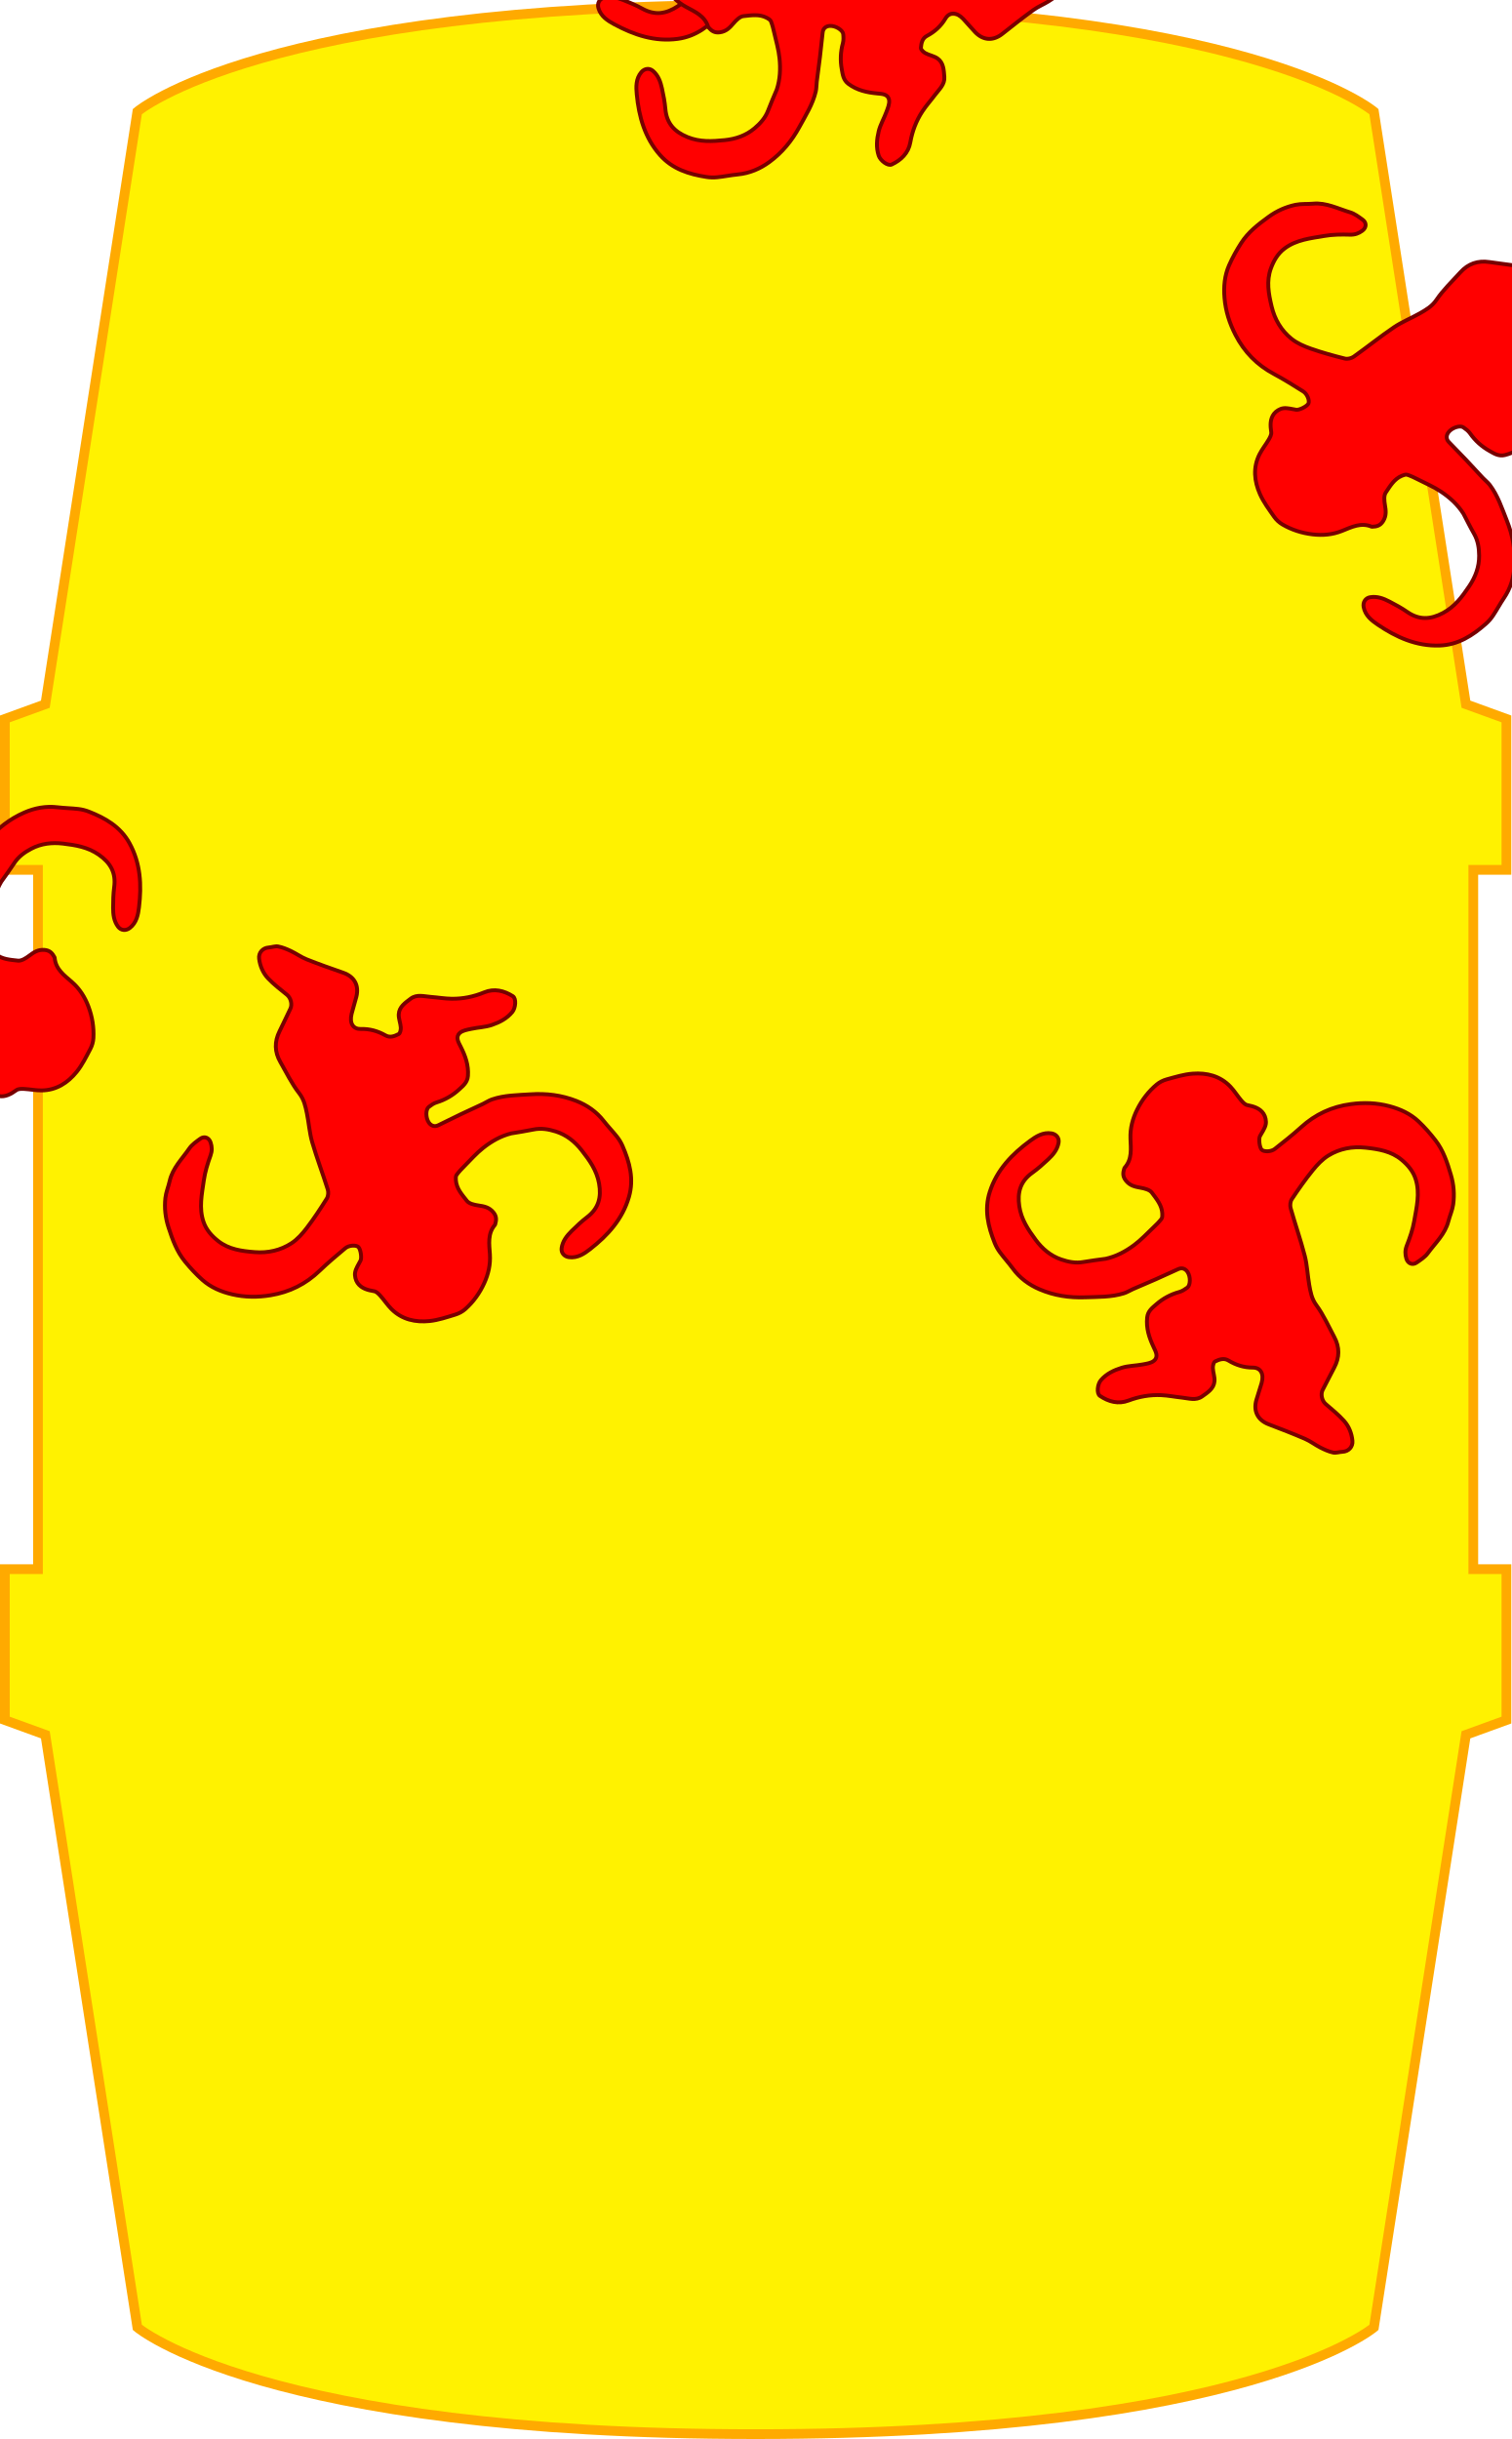
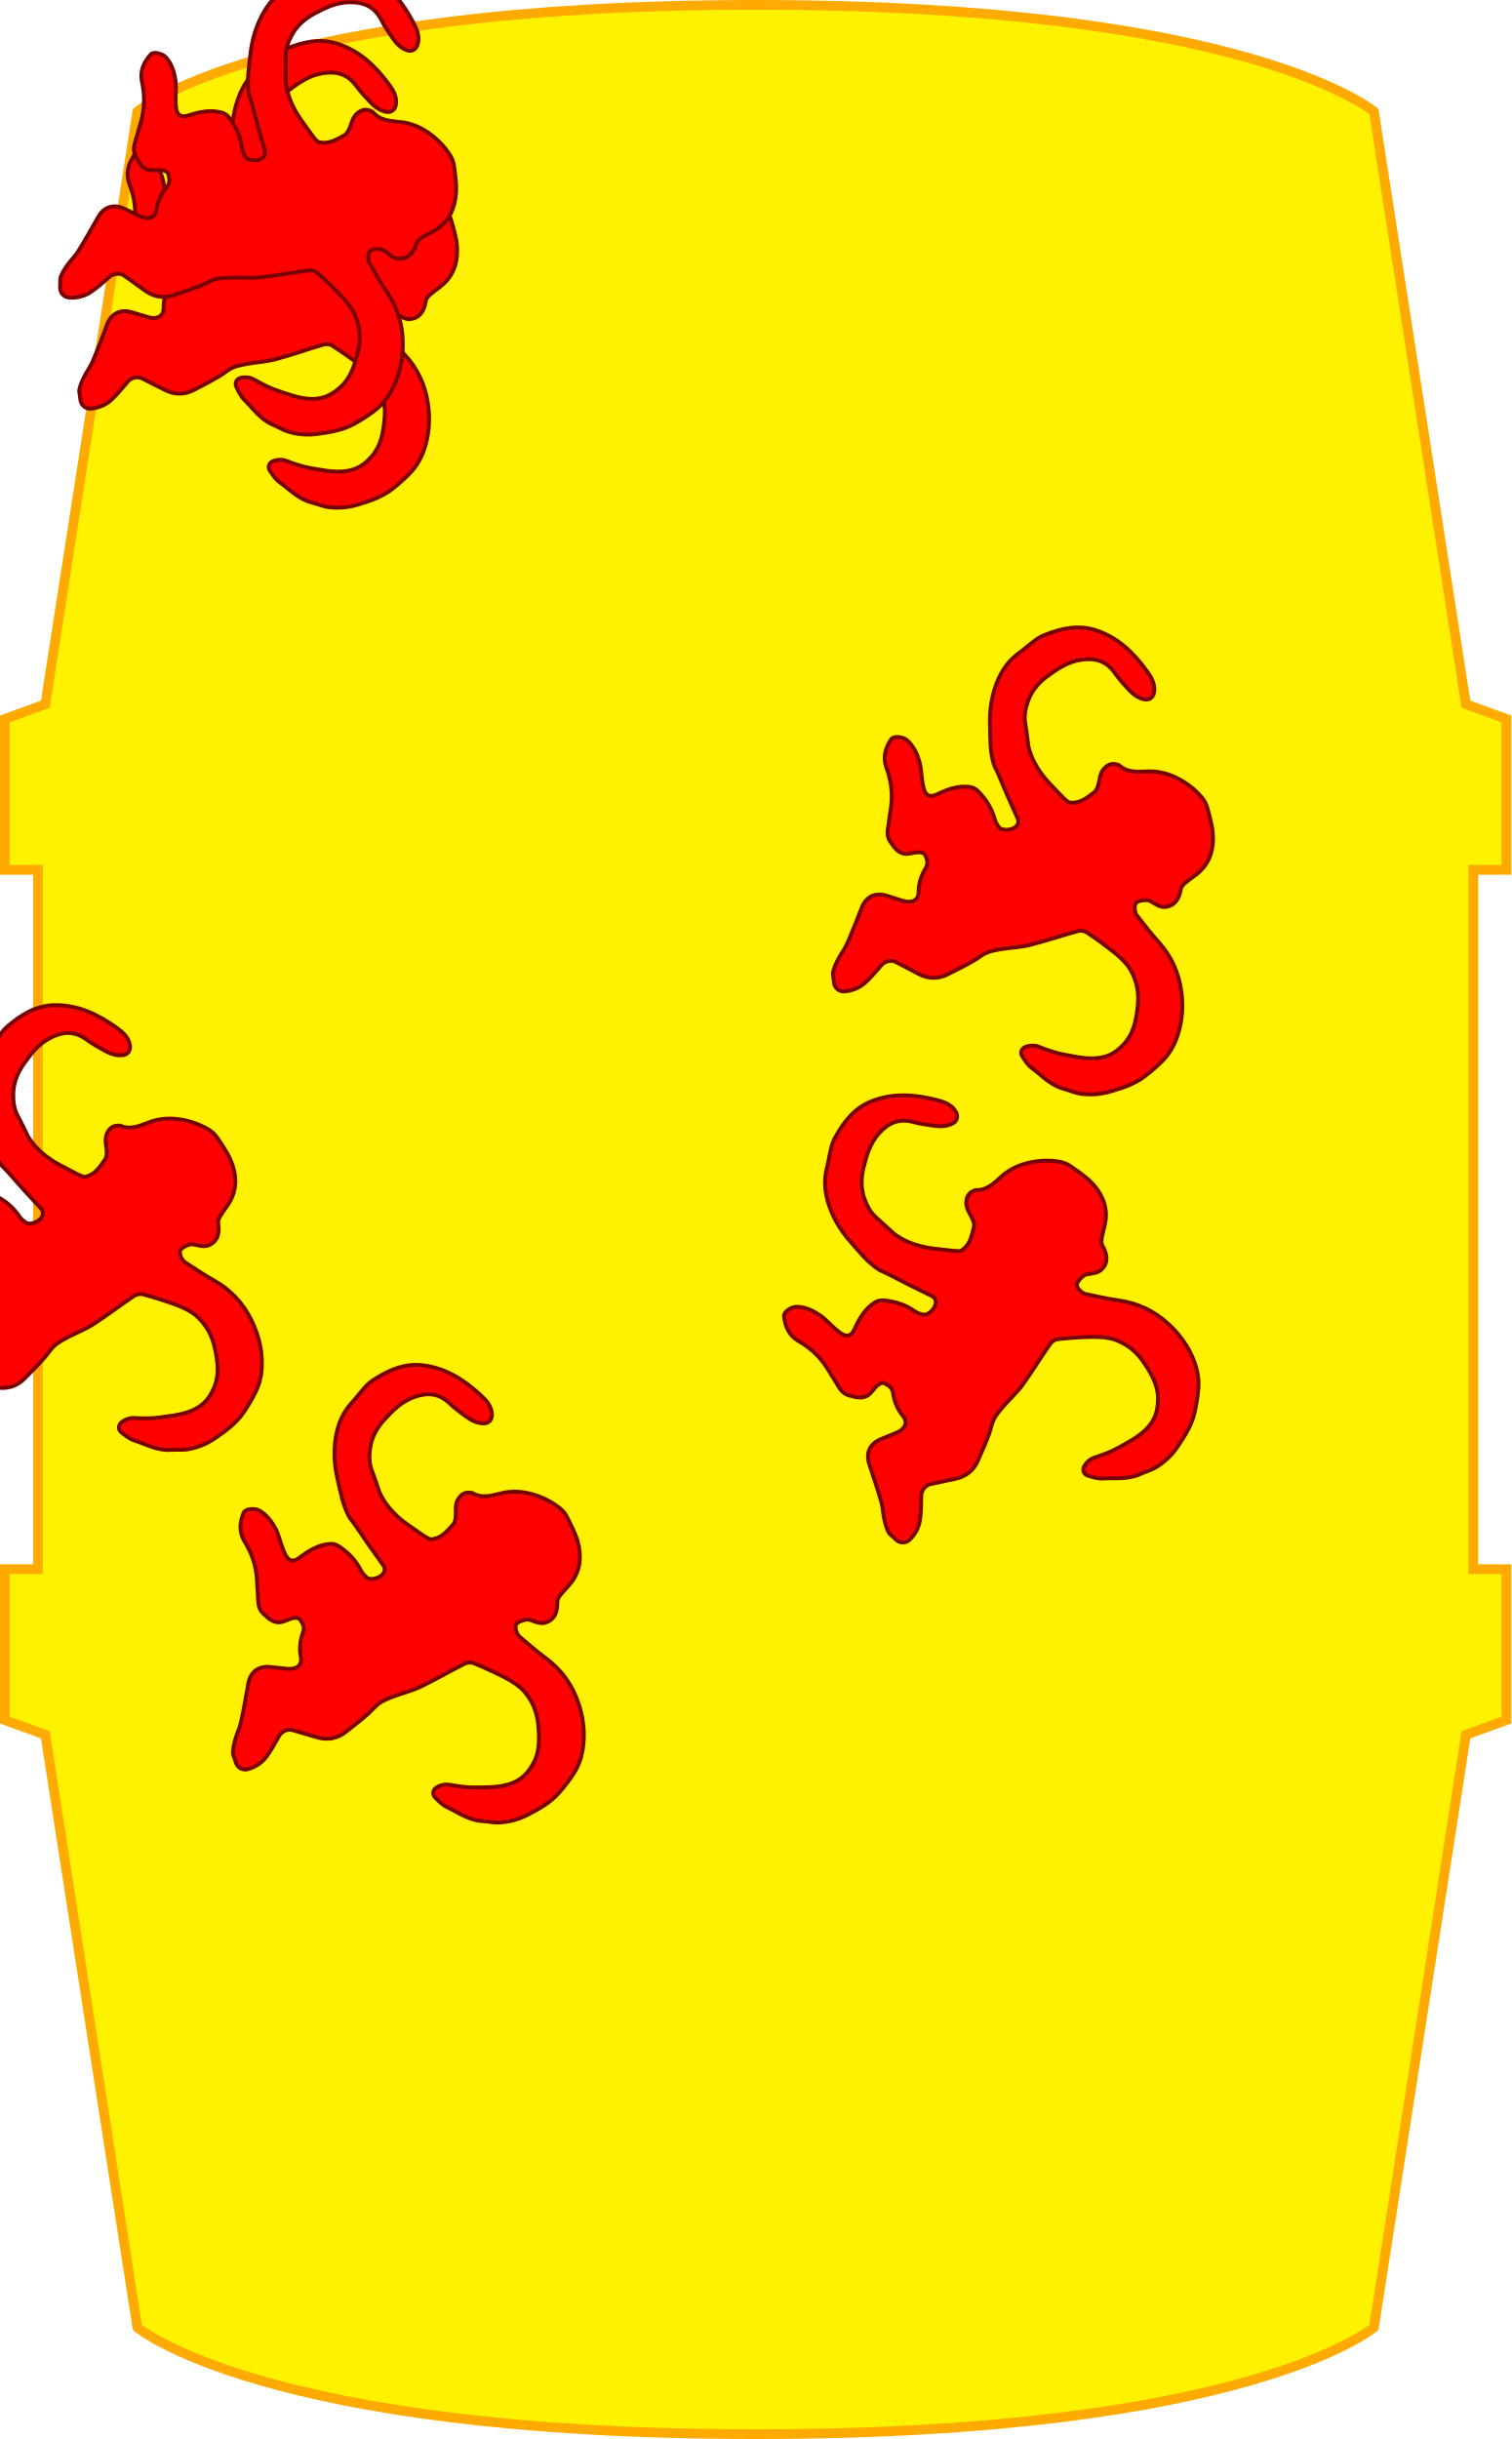
<svg xmlns="http://www.w3.org/2000/svg" viewBox="0 0 1554.198 2507.967">
  <defs>
    <path id="monkey" fill="#FF0000" stroke="#770000" stroke-width="4" d="M133.722,220.031c10.107-4.77,18.307-11.972,25.342-20.195 c5.798-6.776,10.334-14.642,15.308-22.105c2.24-3.361,4.466-6.79,6.126-10.449 c0.678-1.495,0.133-3.76-0.358-5.536c-2.319-8.395-9.225-13.42-15.265-18.615 c-2.792-2.401-8.242-2.518-12.419-2.31c-5.962,0.297-11.13,0.373-16.349-3.772 c-4.438-3.525-4.819-7.346-4.402-12.037c0.015-0.164,0.047-0.342,0.126-0.482 c5.848-10.377,1.904-20.637-0.779-30.701c-2.738-10.27-2.383-20.358,0.036-30.465 c2.585-10.803,7.16-20.821,13.855-29.675c2.286-3.023,5.503-5.7,8.854-7.49 c8.048-4.299,16.108-9.007,24.744-11.672c13.913-4.293,28.053-4.088,40.783,4.375 c4.943,3.285,9.155,7.65,13.926,11.221c2.116,1.584,4.822,3.462,7.208,3.394 c6.8-0.195,13.481,0.221,18.443,5.046c2.5,2.43,4.43,6.627,4.507,10.072 c0.098,4.349-1.918,8.758-3.097,13.12c-0.845,3.127,2.236,11.594,4.903,13.226 c2.791,1.708,9.885-0.033,12.942-3.838c7.305-9.092,14.684-18.166,21.335-27.733 c11.314-16.274,26.024-27.655,44.618-34.602 c12.693-4.742,25.469-7.214,39.026-6.755 c11.701,0.396,22.837,2.734,32.859,8.623 c7.435,4.369,14.496,9.522,21.173,14.998 c10.29,8.44,17.002,19.611,23.468,31.181 c5.169,9.25,8.129,18.829,9.039,29.053c0.526,5.914-0.795,11.97-0.949,17.971 c-0.354,13.759-8.164,24.828-13.326,36.798 c-1.928,4.47-5.685,8.275-9.073,11.956c-3.559,3.867-8.631,2.85-11.178-1.647 c-2.333-4.117-3.298-8.123-2.549-13.116c1.304-8.691,2.288-17.609,1.817-26.346 c-0.772-14.318-0.403-29.047-8.009-42.123 c-4.37-7.513-10.978-12.497-18.608-16.375 c-12.514-6.361-25.685-5.453-38.981-3.911 c-13.636,1.582-25.777,6.91-35.439,16.38 c-5.224,5.121-9.165,11.925-12.434,18.583 c-5.356,10.907-9.953,22.216-14.265,33.586c-1.003,2.644-0.495,6.719,0.899,9.273 c8.174,14.979,17.285,29.461,25.124,44.605 c4.578,8.844,7.154,18.702,11.049,27.927 c2.891,6.848,5.576,13.398,11.863,18.824 c9.412,8.122,17.015,18.362,25.253,27.817c7.8,8.953,10.049,19.215,6.895,30.725 c-2.26,8.245-4.187,16.581-6.413,24.836c-1.317,4.883,1.637,11.076,6.164,13.487 c7.607,4.05,15.444,7.859,22.426,12.833 c6.101,4.346,10.46,10.703,12.877,17.985 c1.971,5.937-1.472,11.642-7.436,13.251c-3.154,0.851-6.207,2.89-9.315,2.91 c-4.614,0.03-9.319-0.927-13.835-2.061c-5.88-1.476-11.504-4.129-17.432-5.227 c-13.145-2.435-26.389-4.371-39.634-6.218 c-11.907-1.661-18.69-9.534-18.011-21.694c0.336-6.02,1.055-12.019,1.372-18.04 c0.536-10.168-4.743-15.262-12.363-13.508 c-8.836,2.034-17.501,1.33-26.064-1.529c-5.236-1.749-9.476,1.103-13.124,3.978 c-1.344,1.059-1.38,4.847-0.789,7.064c1.174,4.407,4.038,8.466,4.68,12.89 c1.112,7.66-4.327,12.95-8.88,18.083c-5.296,5.97-13.083,4.979-20.089,5.836 c-7.088,0.868-14.293,1.006-21.294,2.294 c-11.362,2.089-21.821,6.468-31.575,12.941c-9.232,6.127-19.564,5.745-29.619,1.835 c-4.168-1.621-5.152-11.267-2.673-15.948c4.146-7.829,10.864-13.067,18.096-17.254 c6.162-3.568,13.43-5.173,20.035-8.046c3.821-1.662,8.367-3.313,10.686-6.397 c3.833-5.096-0.507-9.705-3.592-13.638 c-6.58-8.39-11.848-17.109-13.178-28.104c-0.803-6.641,2.934-10.897,6.113-15.277 c5.35-7.37,12.158-13.364,20.343-17.746c2.649-1.419,4.904-3.807,6.921-6.116 c2.681-3.07,1.008-11.713-3.332-15.796c-2.792-2.626-6.455-3.385-9.943-0.754 c-6.784,5.118-13.48,10.354-20.292,15.435 c-6.821,5.087-13.759,10.017-20.604,15.074c-2.719,2.009-5.121,4.52-8.015,6.208 c-11.791,6.877-25.067,9.455-38.056,12.939 c-15.683,4.207-31.486,5.337-47.428,2.445 c-11.765-2.134-22.486-6.806-31.675-14.777 c-5.338-4.631-11.2-8.654-16.566-13.254c-2.788-2.391-5.343-5.211-7.432-8.232 C8.425,214.512,0.584,198.644,2.215,179.517 c2.029-23.79,13.738-43.107,28.751-60.45 c4.888-5.646,10.862-11.827,19.799-12.347c4.937-0.288,8.93,2.855,9.171,7.797 c0.356,7.304-2.817,13.391-6.68,19.099c-3.983,5.886-8.129,11.735-12.831,17.045 c-9.84,11.113-10.677,22.788-5.363,36.44 c4.991,12.821,14.265,21.465,24.135,29.958 c8.647,7.44,18.515,12.57,29.905,13.827c7.733,0.853,15.524,0.669,22.998-2.521 C119.2,225.336,126.507,222.79,133.722,220.031z " />
  </defs>
  <path fill="#FFF200" stroke="#FFAA00" stroke-width="10" d="M777.099,2502.967c507.163,0,635.846-109.759,635.846-109.759 l94.62-609.353l41.633-15.139v-155.177h-34.063V894.428h34.063V739.251l-41.633-15.139 l-94.62-609.353c0,0-128.683-109.759-635.846-109.759S141.253,114.759,141.253,114.759 L46.633,724.112L5,739.251v155.177h34.063v719.112H5v155.177l41.633,15.139 l94.62,609.353C141.253,2393.208,269.936,2502.967,777.099,2502.967z " />
-   <use href="#monkey" transform="translate(522.207 80.98029) rotate(257.4987)" />
-   <use href="#monkey" transform="translate(1302.352 687.1201) rotate(263.2405)" />
-   <use href="#monkey" transform="translate(547.2241 37.43174) rotate(313.5572)" />
-   <use href="#monkey" transform="translate(1055.719 1050.088) rotate(12.87223)" />
-   <use href="#monkey" transform="translate(235.1087 1014.477) rotate(146.0561)" />
-   <use href="#monkey" transform="translate(614.1723 1407.255) rotate(191.1835)" />
+   <use href="#monkey" transform="translate(522.207 80.98029) rotate(102.3343)" />
+   <use href="#monkey" transform="translate(1302.352 687.1201) rotate(103.2481)" />
+   <use href="#monkey" transform="translate(547.2241 37.43174) rotate(111.2563)" />
+   <use href="#monkey" transform="translate(1055.719 1050.088) rotate(63.40079)" />
+   <use href="#monkey" transform="translate(235.1087 1014.477) rotate(84.59766)" />
+   <use href="#monkey" transform="translate(614.1723 1407.255) rotate(91.77991)" />
</svg>
